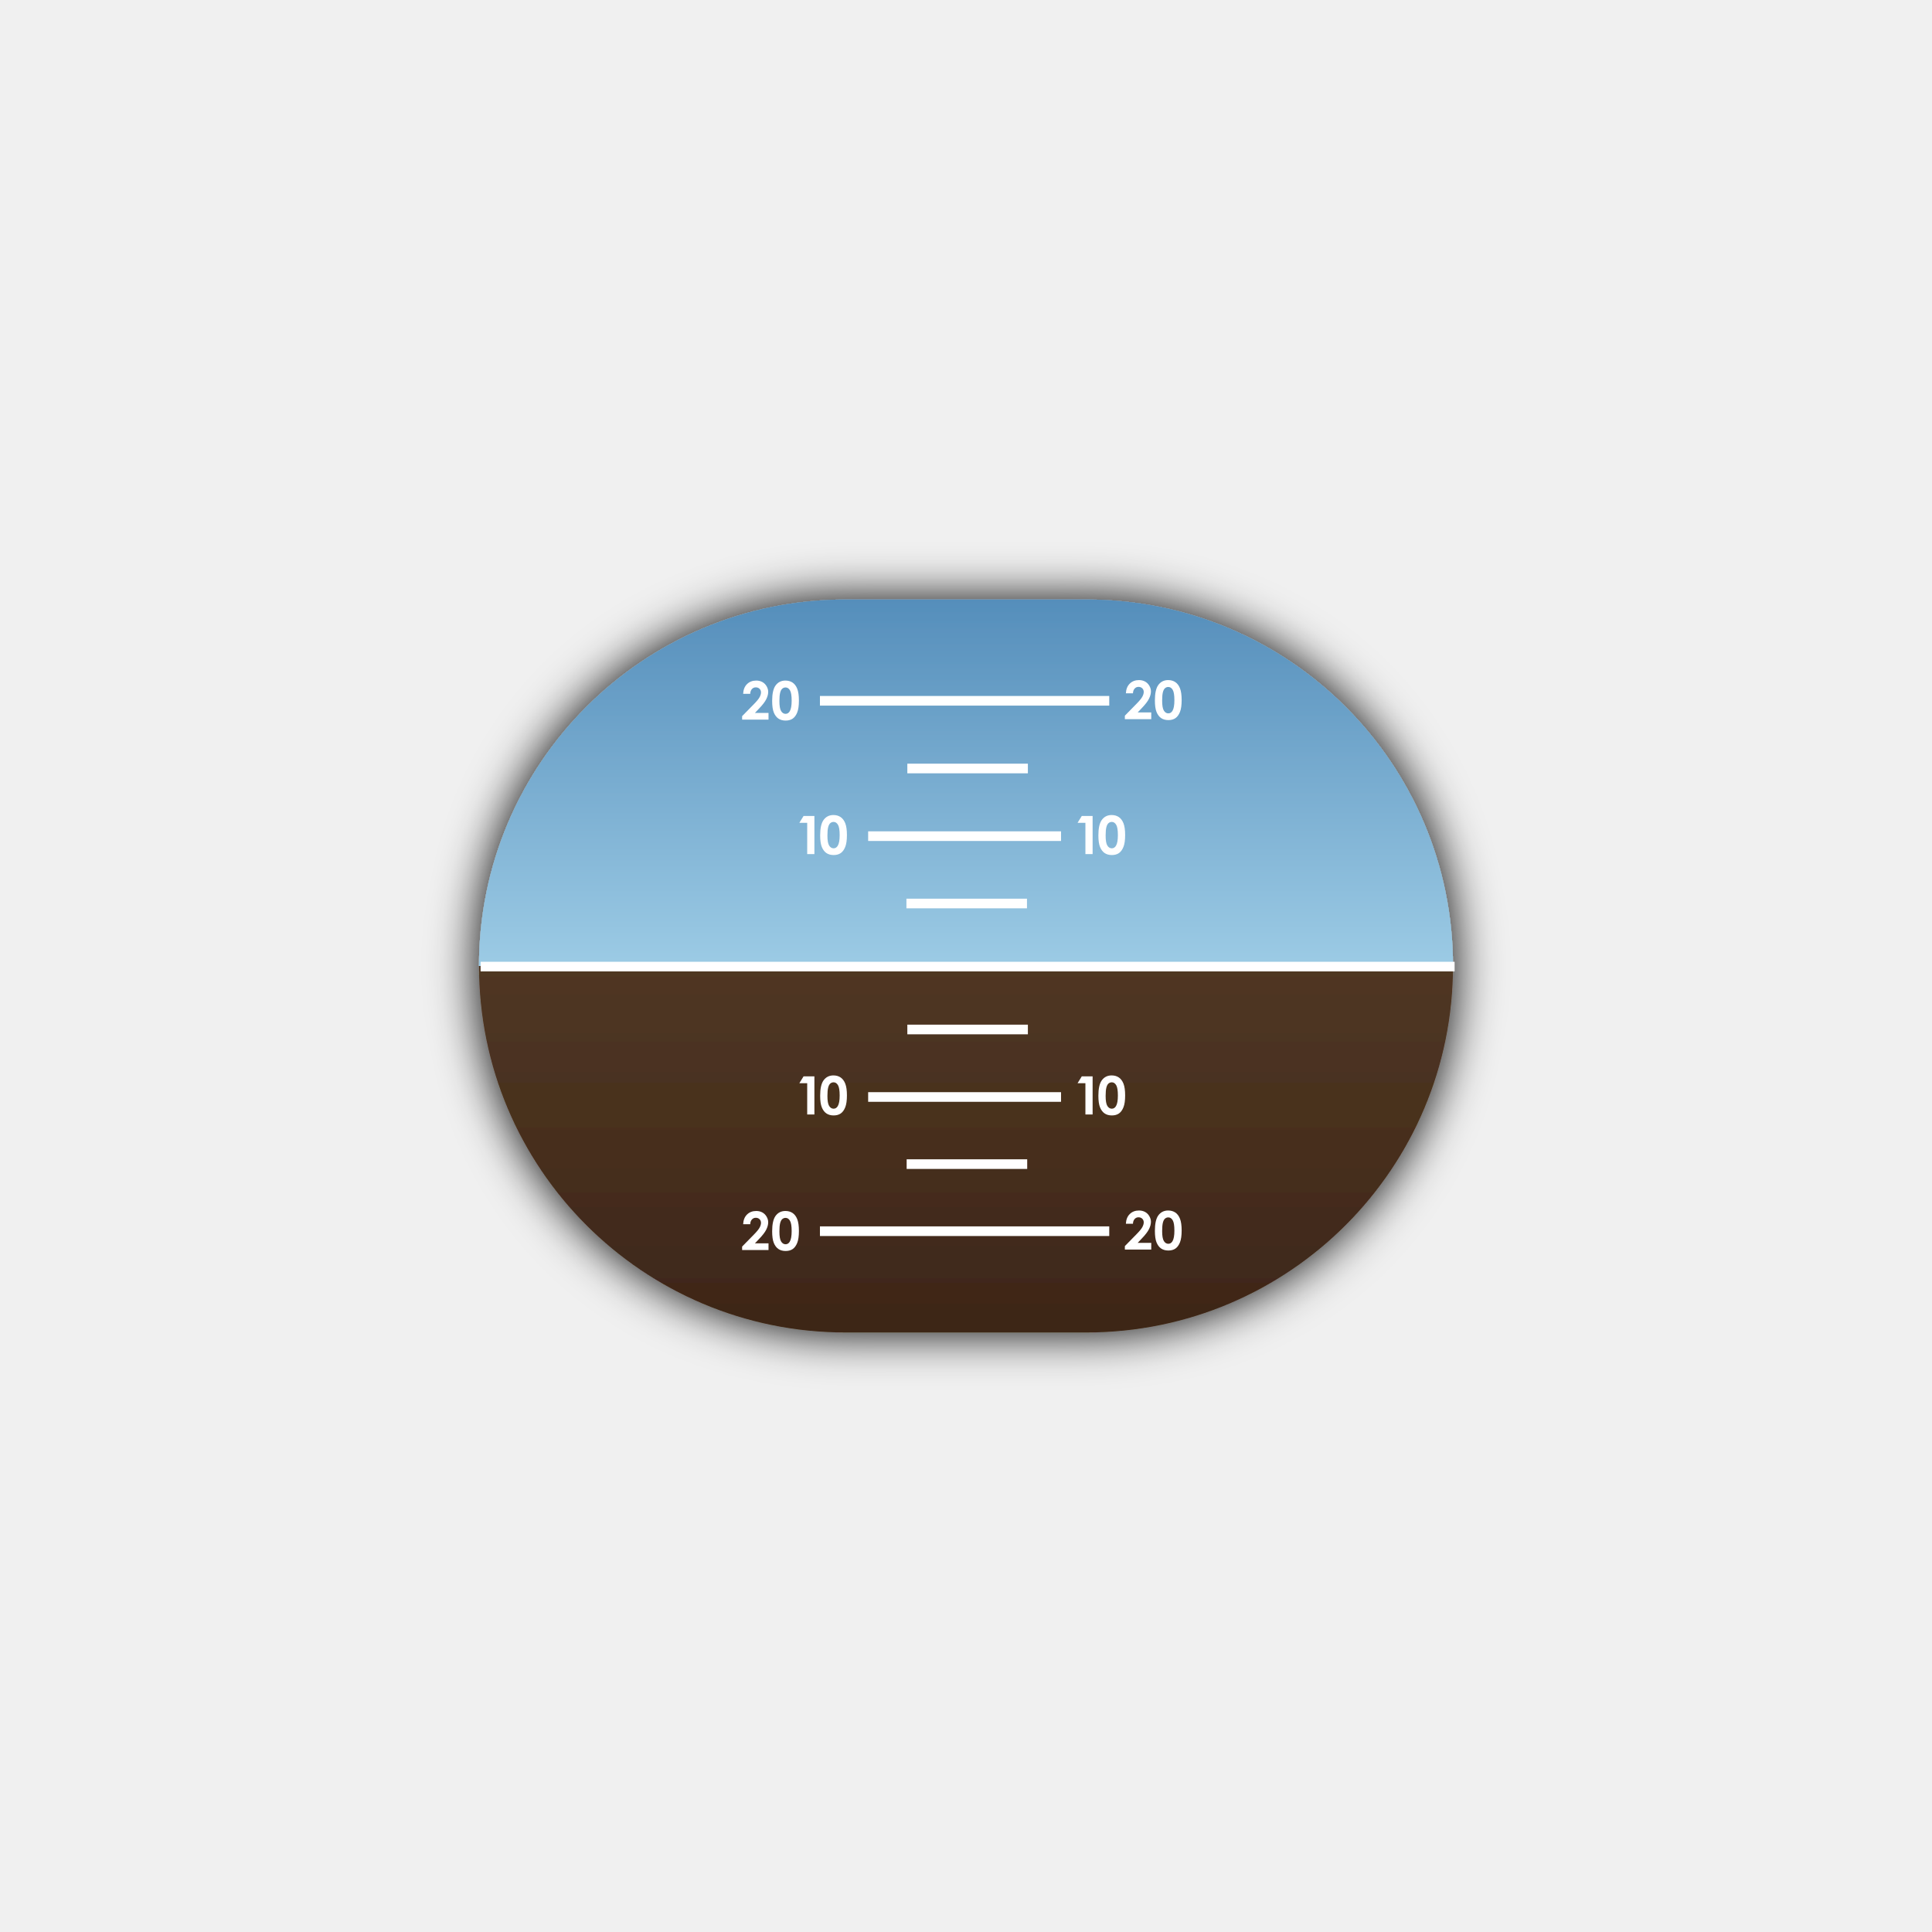
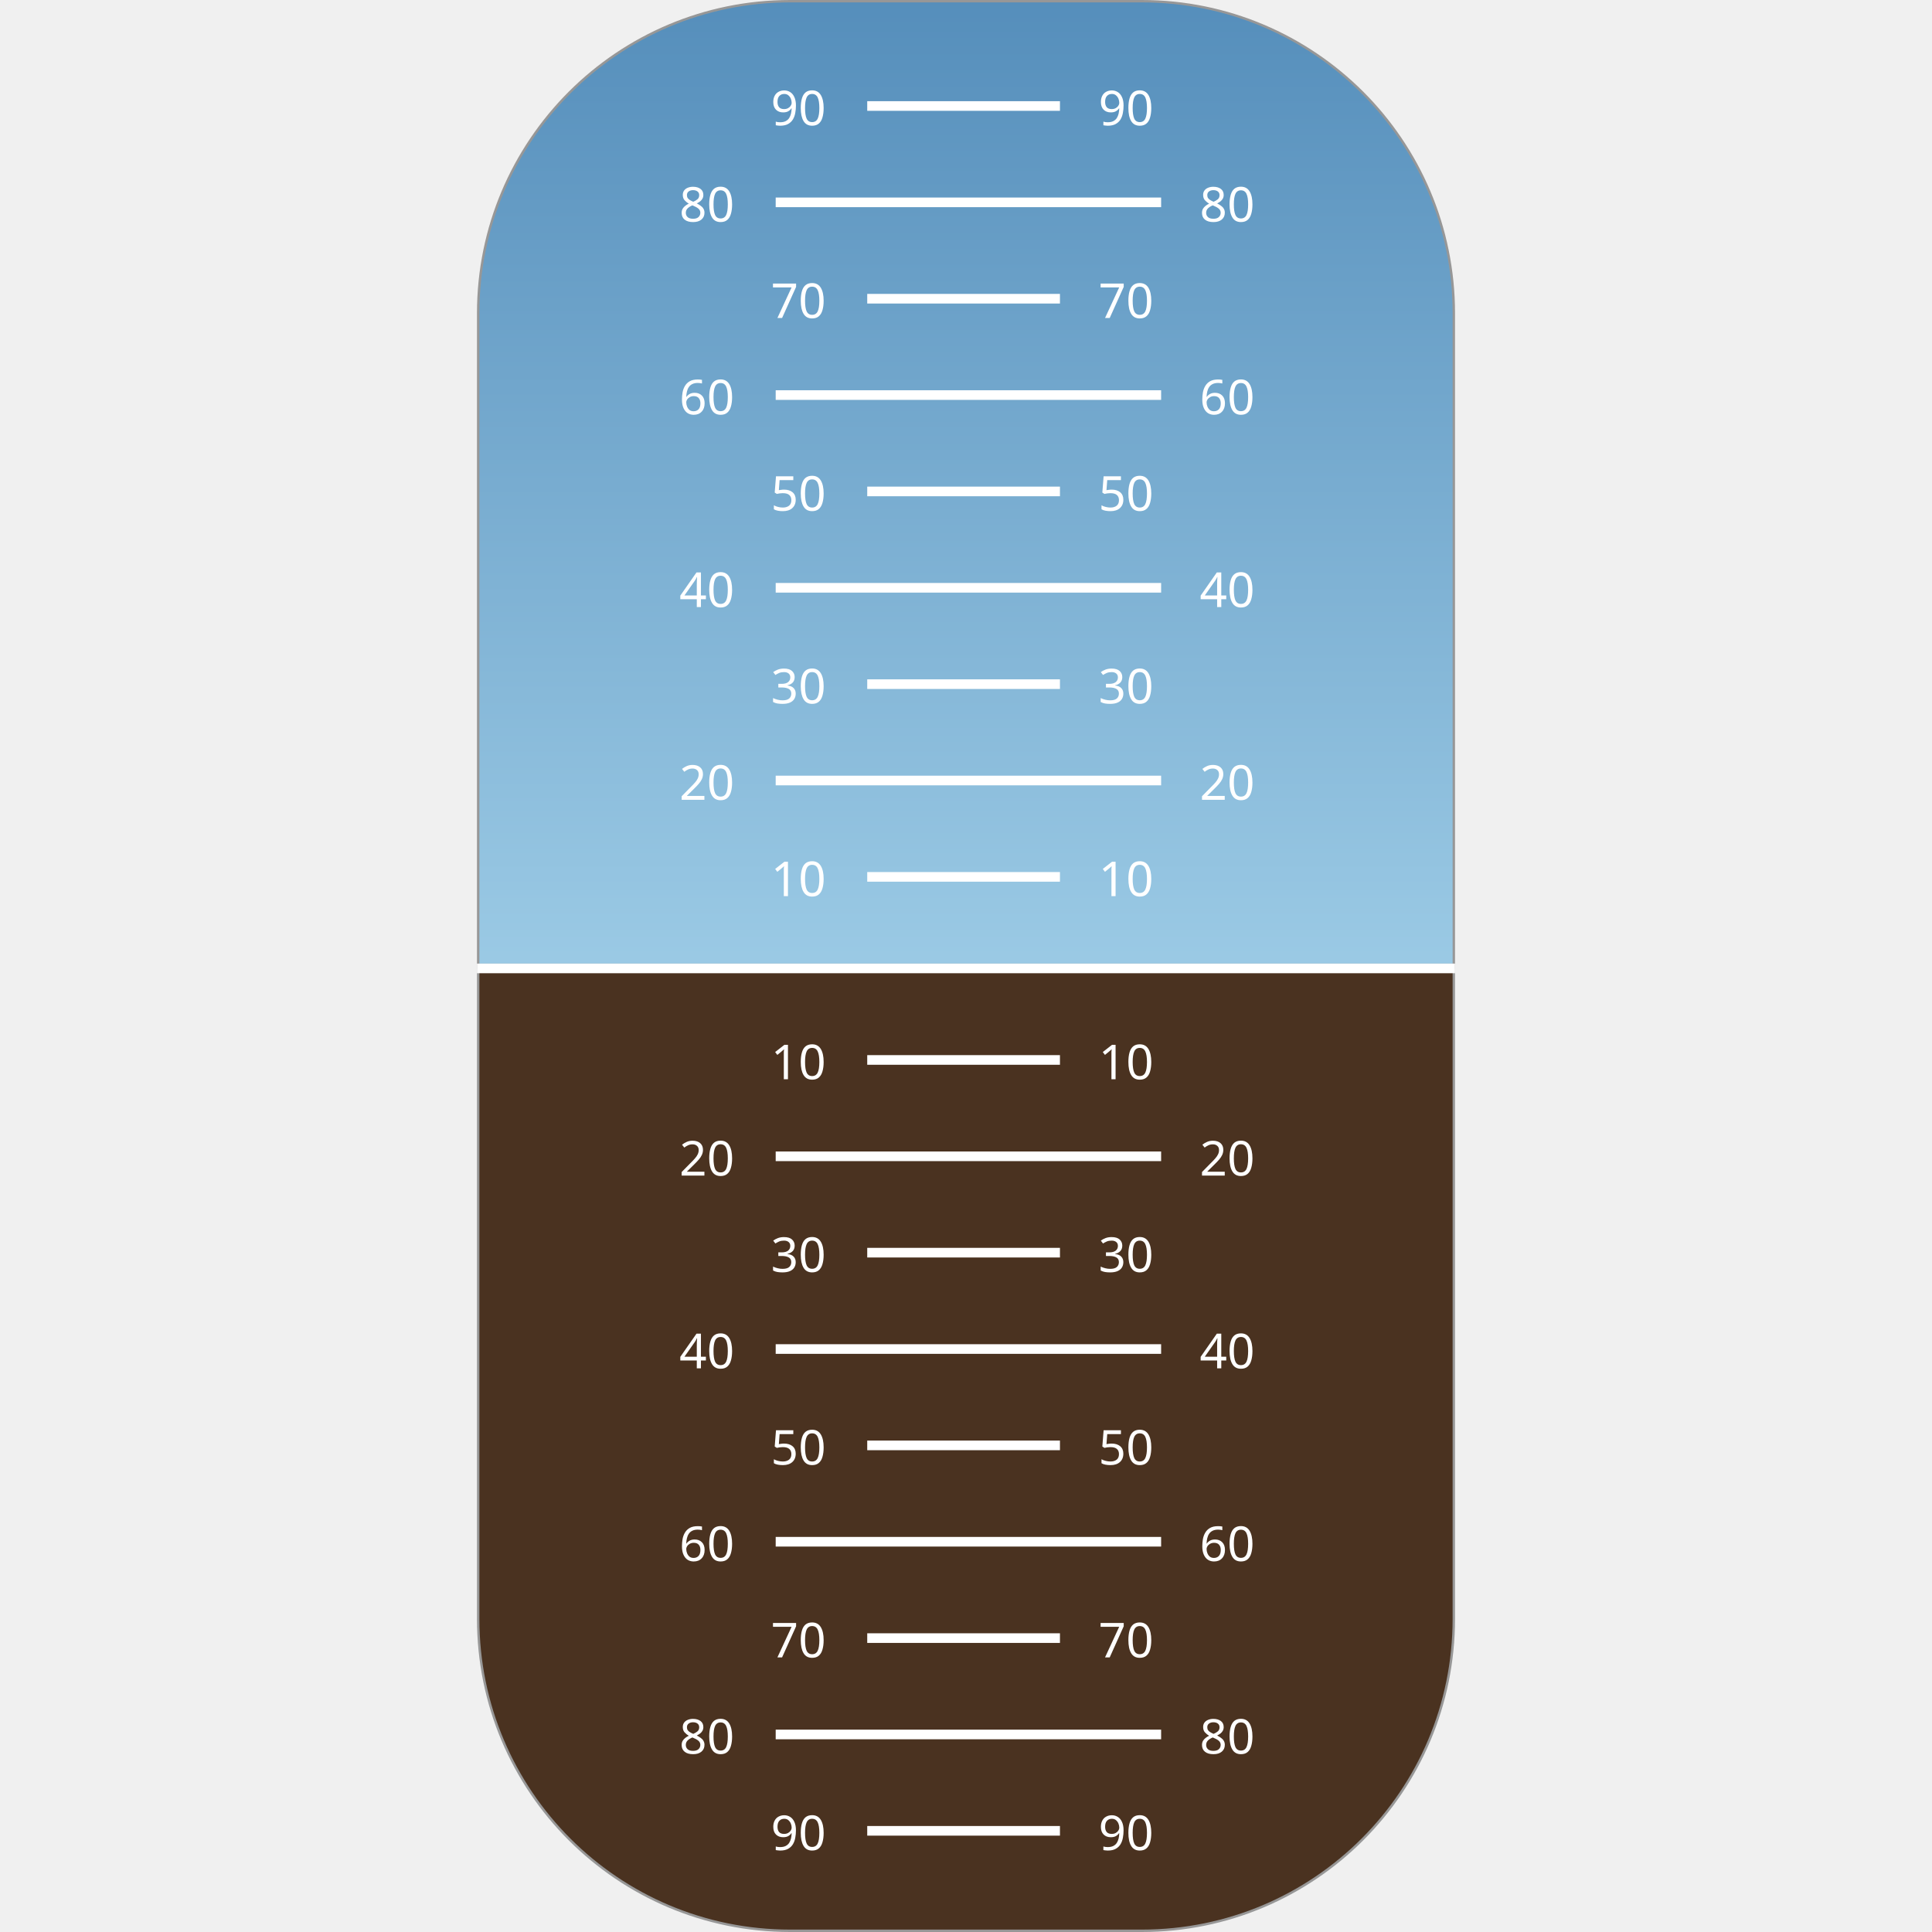
- <svg xmlns="http://www.w3.org/2000/svg" version="1.1" x="0px" y="0px" width="400.667px" height="400.666px" viewBox="0 0 400.667 400.666" enable-background="new 0 0 400.667 400.666" xml:space="preserve">
-   <filter filterUnits="objectBoundingBox" id="AI_Shadow_1">
-     <feGaussianBlur stdDeviation="5" result="blur" in="SourceAlpha" />
-     <feOffset dy="0" dx="0" result="offsetBlurredAlpha" in="blur" />
-     <feMerge>
-       <feMergeNode in="offsetBlurredAlpha" />
-       <feMergeNode in="SourceGraphic" />
-     </feMerge>
-   </filter>
-   <g filter="url(#AI_Shadow_1)">
-     <linearGradient id="SVGID_1_" gradientUnits="userSpaceOnUse" x1="200.333" y1="276.332" x2="200.333" y2="124.332">
-       <stop offset="0" style="stop-color:#3D2618" />
-       <stop offset="0.5" style="stop-color:#503723" />
-       <stop offset="0.5" style="stop-color:#9CCBE5" />
-       <stop offset="1" style="stop-color:#558EBB" />
+ <svg xmlns="http://www.w3.org/2000/svg" width="401px" height="401px" viewBox="0 0 401 401" version="1.1">
+   <defs>
+     <linearGradient x1="50%" y1="0%" x2="50%" y2="100%" id="linearGradient-1">
+       <stop stop-color="#558EBB" offset="0%" />
+       <stop stop-color="#9BCAE5" offset="100%" />
    </linearGradient>
-     <path fill="url(#SVGID_1_)" d="M301.333,200.333c0,41.936-33.963,75.938-75.885,76c-0.038,0-50.076,0-50.114,0    c-41.974,0-76-34.026-76-76s34.026-76,76-76c0.027,0,50.056,0,50.083,0C267.352,124.377,301.333,158.387,301.333,200.333z" />
-   </g>
-   <line fill="none" stroke="#FFFFFF" stroke-width="2" stroke-miterlimit="10" x1="99.667" y1="200.457" x2="301.667" y2="200.457" />
-   <line fill="none" stroke="#FFFFFF" stroke-width="2" stroke-miterlimit="10" x1="187.979" y1="187.374" x2="212.979" y2="187.374" />
-   <line fill="none" stroke="#FFFFFF" stroke-width="2" stroke-miterlimit="10" x1="188.167" y1="213.499" x2="213.167" y2="213.499" />
-   <line fill="none" stroke="#FFFFFF" stroke-width="2" stroke-miterlimit="10" x1="188.026" y1="241.42" x2="213.026" y2="241.42" />
-   <line fill="none" stroke="#FFFFFF" stroke-width="2" stroke-miterlimit="10" x1="188.167" y1="159.374" x2="213.167" y2="159.374" />
-   <line fill="none" stroke="#FFFFFF" stroke-width="2" stroke-miterlimit="10" x1="180.042" y1="173.405" x2="220.042" y2="173.405" />
-   <line fill="none" stroke="#FFFFFF" stroke-width="2" stroke-miterlimit="10" x1="180.042" y1="227.499" x2="220.042" y2="227.499" />
-   <line fill="none" stroke="#FFFFFF" stroke-width="2" stroke-miterlimit="10" x1="170.042" y1="255.332" x2="230.042" y2="255.332" />
-   <line fill="none" stroke="#FFFFFF" stroke-width="2" stroke-miterlimit="10" x1="170.042" y1="145.333" x2="230.042" y2="145.333" />
-   <g>
-     <path fill="#FFFFFF" d="M166.644,169.224h2.25v7.901h-1.493v-6.488h-1.627L166.644,169.224z" />
-     <path fill="#FFFFFF" d="M172.84,169.025c0.577,0,1.073,0.142,1.491,0.424c0.417,0.283,0.739,0.715,0.967,1.297    c0.227,0.582,0.341,1.392,0.341,2.43c0,1.049-0.115,1.866-0.347,2.449c-0.23,0.583-0.542,1.012-0.932,1.287    c-0.39,0.273-0.883,0.411-1.477,0.411s-1.094-0.138-1.499-0.414s-0.722-0.695-0.951-1.257s-0.344-1.362-0.344-2.401    c0-1.45,0.224-2.501,0.671-3.153C171.259,169.383,171.952,169.025,172.84,169.025z M172.875,170.454    c-0.253,0-0.479,0.082-0.675,0.244c-0.196,0.163-0.347,0.443-0.45,0.841s-0.155,0.979-0.155,1.746    c0,0.999,0.119,1.689,0.356,2.071c0.238,0.381,0.546,0.572,0.924,0.572c0.365,0,0.654-0.181,0.869-0.542    c0.261-0.437,0.391-1.167,0.391-2.191c0-1.039-0.117-1.754-0.351-2.148S173.247,170.454,172.875,170.454z" />
-   </g>
-   <g>
-     <path fill="#FFFFFF" d="M155.584,143.883h-1.466c0.04-0.852,0.307-1.523,0.803-2.011c0.496-0.489,1.133-0.733,1.91-0.733    c0.48,0,0.903,0.101,1.27,0.304c0.367,0.202,0.661,0.494,0.881,0.875c0.221,0.382,0.331,0.769,0.331,1.163    c0,0.469-0.133,0.974-0.4,1.515s-0.755,1.18-1.464,1.917l-0.887,0.935h2.816v1.391h-5.473v-0.72l2.444-2.492    c0.591-0.598,0.984-1.079,1.179-1.442c0.195-0.363,0.292-0.692,0.292-0.985c0-0.304-0.101-0.556-0.303-0.755    c-0.203-0.198-0.463-0.298-0.782-0.298c-0.322,0-0.591,0.12-0.806,0.36S155.599,143.471,155.584,143.883z" />
-     <path fill="#FFFFFF" d="M162.884,141.138c0.577,0,1.073,0.142,1.491,0.424c0.417,0.283,0.739,0.715,0.967,1.297    c0.227,0.582,0.341,1.392,0.341,2.43c0,1.049-0.115,1.866-0.347,2.449c-0.23,0.583-0.542,1.012-0.932,1.287    c-0.39,0.273-0.883,0.411-1.477,0.411s-1.094-0.138-1.499-0.414s-0.722-0.695-0.951-1.257s-0.344-1.362-0.344-2.401    c0-1.45,0.224-2.501,0.671-3.153C161.303,141.496,161.996,141.138,162.884,141.138z M162.918,142.567    c-0.253,0-0.479,0.082-0.675,0.244c-0.196,0.163-0.347,0.443-0.45,0.841s-0.155,0.979-0.155,1.746    c0,0.999,0.119,1.689,0.356,2.071c0.238,0.381,0.546,0.572,0.924,0.572c0.365,0,0.654-0.181,0.869-0.542    c0.261-0.437,0.391-1.167,0.391-2.191c0-1.039-0.117-1.754-0.351-2.148S163.291,142.567,162.918,142.567z" />
-   </g>
-   <g>
-     <path fill="#FFFFFF" d="M234.958,143.784h-1.466c0.04-0.852,0.307-1.523,0.803-2.011c0.496-0.489,1.133-0.733,1.91-0.733    c0.48,0,0.903,0.101,1.27,0.304c0.367,0.202,0.661,0.494,0.881,0.875c0.221,0.382,0.331,0.769,0.331,1.163    c0,0.469-0.133,0.974-0.4,1.515s-0.755,1.18-1.464,1.917l-0.887,0.935h2.816v1.391h-5.473v-0.72l2.444-2.492    c0.591-0.598,0.984-1.079,1.179-1.442c0.195-0.363,0.292-0.692,0.292-0.985c0-0.304-0.101-0.556-0.303-0.755    c-0.203-0.198-0.463-0.298-0.782-0.298c-0.322,0-0.591,0.12-0.806,0.36S234.973,143.372,234.958,143.784z" />
-     <path fill="#FFFFFF" d="M242.258,141.039c0.577,0,1.073,0.142,1.491,0.424c0.417,0.283,0.739,0.715,0.967,1.297    c0.227,0.582,0.341,1.392,0.341,2.43c0,1.049-0.115,1.866-0.347,2.449c-0.23,0.583-0.542,1.012-0.932,1.287    c-0.39,0.273-0.883,0.411-1.477,0.411s-1.094-0.138-1.499-0.414s-0.722-0.695-0.951-1.257s-0.344-1.362-0.344-2.401    c0-1.45,0.224-2.501,0.671-3.153C240.677,141.397,241.37,141.039,242.258,141.039z M242.292,142.468    c-0.253,0-0.479,0.082-0.675,0.244c-0.196,0.163-0.347,0.443-0.45,0.841s-0.155,0.979-0.155,1.746    c0,0.999,0.119,1.689,0.356,2.071c0.238,0.381,0.546,0.572,0.924,0.572c0.365,0,0.654-0.181,0.869-0.542    c0.261-0.437,0.391-1.167,0.391-2.191c0-1.039-0.117-1.754-0.351-2.148S242.665,142.468,242.292,142.468z" />
-   </g>
-   <g>
-     <path fill="#FFFFFF" d="M224.341,169.224h2.25v7.901h-1.493v-6.488h-1.627L224.341,169.224z" />
-     <path fill="#FFFFFF" d="M230.538,169.025c0.577,0,1.073,0.142,1.491,0.424c0.417,0.283,0.739,0.715,0.967,1.297    c0.227,0.582,0.341,1.392,0.341,2.43c0,1.049-0.115,1.866-0.347,2.449c-0.23,0.583-0.542,1.012-0.932,1.287    c-0.39,0.273-0.883,0.411-1.477,0.411s-1.094-0.138-1.499-0.414s-0.722-0.695-0.951-1.257s-0.344-1.362-0.344-2.401    c0-1.45,0.224-2.501,0.671-3.153C228.957,169.383,229.649,169.025,230.538,169.025z M230.572,170.454    c-0.253,0-0.479,0.082-0.675,0.244c-0.196,0.163-0.347,0.443-0.45,0.841s-0.155,0.979-0.155,1.746    c0,0.999,0.119,1.689,0.356,2.071c0.238,0.381,0.546,0.572,0.924,0.572c0.365,0,0.654-0.181,0.869-0.542    c0.261-0.437,0.391-1.167,0.391-2.191c0-1.039-0.117-1.754-0.351-2.148S230.944,170.454,230.572,170.454z" />
-   </g>
-   <g>
-     <path fill="#FFFFFF" d="M166.644,223.224h2.25v7.901h-1.493v-6.488h-1.627L166.644,223.224z" />
-     <path fill="#FFFFFF" d="M172.84,223.025c0.577,0,1.073,0.142,1.491,0.424c0.417,0.283,0.739,0.715,0.967,1.297    c0.227,0.582,0.341,1.392,0.341,2.43c0,1.049-0.115,1.866-0.347,2.449c-0.23,0.583-0.542,1.012-0.932,1.287    c-0.39,0.273-0.883,0.411-1.477,0.411s-1.094-0.138-1.499-0.414s-0.722-0.695-0.951-1.257s-0.344-1.362-0.344-2.401    c0-1.45,0.224-2.501,0.671-3.153C171.259,223.383,171.952,223.025,172.84,223.025z M172.875,224.454    c-0.253,0-0.479,0.082-0.675,0.244c-0.196,0.163-0.347,0.443-0.45,0.841s-0.155,0.979-0.155,1.746    c0,0.999,0.119,1.689,0.356,2.071c0.238,0.381,0.546,0.572,0.924,0.572c0.365,0,0.654-0.181,0.869-0.542    c0.261-0.437,0.391-1.167,0.391-2.191c0-1.039-0.117-1.754-0.351-2.148S173.247,224.454,172.875,224.454z" />
-   </g>
-   <g>
-     <path fill="#FFFFFF" d="M224.341,223.224h2.25v7.901h-1.493v-6.488h-1.627L224.341,223.224z" />
-     <path fill="#FFFFFF" d="M230.538,223.025c0.577,0,1.073,0.142,1.491,0.424c0.417,0.283,0.739,0.715,0.967,1.297    c0.227,0.582,0.341,1.392,0.341,2.43c0,1.049-0.115,1.866-0.347,2.449c-0.23,0.583-0.542,1.012-0.932,1.287    c-0.39,0.273-0.883,0.411-1.477,0.411s-1.094-0.138-1.499-0.414s-0.722-0.695-0.951-1.257s-0.344-1.362-0.344-2.401    c0-1.45,0.224-2.501,0.671-3.153C228.957,223.383,229.649,223.025,230.538,223.025z M230.572,224.454    c-0.253,0-0.479,0.082-0.675,0.244c-0.196,0.163-0.347,0.443-0.45,0.841s-0.155,0.979-0.155,1.746    c0,0.999,0.119,1.689,0.356,2.071c0.238,0.381,0.546,0.572,0.924,0.572c0.365,0,0.654-0.181,0.869-0.542    c0.261-0.437,0.391-1.167,0.391-2.191c0-1.039-0.117-1.754-0.351-2.148S230.944,224.454,230.572,224.454z" />
-   </g>
-   <g>
-     <path fill="#FFFFFF" d="M155.584,253.883h-1.466c0.04-0.852,0.307-1.523,0.803-2.011c0.496-0.489,1.133-0.733,1.91-0.733    c0.48,0,0.903,0.101,1.27,0.304c0.367,0.202,0.661,0.494,0.881,0.875c0.221,0.382,0.331,0.769,0.331,1.163    c0,0.469-0.133,0.974-0.4,1.515s-0.755,1.18-1.464,1.917l-0.887,0.935h2.816v1.391h-5.473v-0.72l2.444-2.492    c0.591-0.598,0.984-1.079,1.179-1.442c0.195-0.363,0.292-0.692,0.292-0.985c0-0.304-0.101-0.556-0.303-0.755    c-0.203-0.198-0.463-0.298-0.782-0.298c-0.322,0-0.591,0.12-0.806,0.36S155.599,253.471,155.584,253.883z" />
-     <path fill="#FFFFFF" d="M162.884,251.138c0.577,0,1.073,0.142,1.491,0.424c0.417,0.283,0.739,0.715,0.967,1.297    c0.227,0.582,0.341,1.392,0.341,2.43c0,1.049-0.115,1.866-0.347,2.449c-0.23,0.583-0.542,1.012-0.932,1.287    c-0.39,0.273-0.883,0.411-1.477,0.411s-1.094-0.138-1.499-0.414s-0.722-0.695-0.951-1.257s-0.344-1.362-0.344-2.401    c0-1.45,0.224-2.501,0.671-3.153C161.303,251.496,161.996,251.138,162.884,251.138z M162.918,252.567    c-0.253,0-0.479,0.082-0.675,0.244c-0.196,0.163-0.347,0.443-0.45,0.841s-0.155,0.979-0.155,1.746    c0,0.999,0.119,1.689,0.356,2.071c0.238,0.381,0.546,0.572,0.924,0.572c0.365,0,0.654-0.181,0.869-0.542    c0.261-0.437,0.391-1.167,0.391-2.191c0-1.039-0.117-1.754-0.351-2.148S163.291,252.567,162.918,252.567z" />
-   </g>
-   <g>
-     <path fill="#FFFFFF" d="M234.958,253.784h-1.466c0.04-0.852,0.307-1.523,0.803-2.011c0.496-0.489,1.133-0.733,1.91-0.733    c0.48,0,0.903,0.101,1.27,0.304c0.367,0.202,0.661,0.494,0.881,0.875c0.221,0.382,0.331,0.769,0.331,1.163    c0,0.469-0.133,0.974-0.4,1.515s-0.755,1.18-1.464,1.917l-0.887,0.935h2.816v1.391h-5.473v-0.72l2.444-2.492    c0.591-0.598,0.984-1.079,1.179-1.442c0.195-0.363,0.292-0.692,0.292-0.985c0-0.304-0.101-0.556-0.303-0.755    c-0.203-0.198-0.463-0.298-0.782-0.298c-0.322,0-0.591,0.12-0.806,0.36S234.973,253.372,234.958,253.784z" />
-     <path fill="#FFFFFF" d="M242.258,251.039c0.577,0,1.073,0.142,1.491,0.424c0.417,0.283,0.739,0.715,0.967,1.297    c0.227,0.582,0.341,1.392,0.341,2.43c0,1.049-0.115,1.866-0.347,2.449c-0.23,0.583-0.542,1.012-0.932,1.287    c-0.39,0.273-0.883,0.411-1.477,0.411s-1.094-0.138-1.499-0.414s-0.722-0.695-0.951-1.257s-0.344-1.362-0.344-2.401    c0-1.45,0.224-2.501,0.671-3.153C240.677,251.397,241.37,251.039,242.258,251.039z M242.292,252.468    c-0.253,0-0.479,0.082-0.675,0.244c-0.196,0.163-0.347,0.443-0.45,0.841s-0.155,0.979-0.155,1.746    c0,0.999,0.119,1.689,0.356,2.071c0.238,0.381,0.546,0.572,0.924,0.572c0.365,0,0.654-0.181,0.869-0.542    c0.261-0.437,0.391-1.167,0.391-2.191c0-1.039-0.117-1.754-0.351-2.148S242.665,252.468,242.292,252.468z" />
+   </defs>
+   <g id="Artboard" stroke="none" stroke-width="1" fill="none" fill-rule="evenodd">
+     <g id="Background" transform="translate(99, 0)">
+       <path d="M0.25,200.75 L202.75,200.75 L202.75,65 C202.75,29.24 173.76,0.25 138,0.25 L65,0.25 C29.24,0.25 0.25,29.24 0.25,65 L0.25,200.75 Z" id="Combined-Shape" stroke="#979797" stroke-width="0.5" fill="url(#linearGradient-1)" />
+       <path d="M0.25,400.75 L202.75,400.75 L202.75,265 C202.75,229.24 173.76,200.25 138,200.25 L65,200.25 C29.24,200.25 0.25,229.24 0.25,265 L0.25,400.75 Z" id="Combined-Shape" stroke="#979797" stroke-width="0.5" fill="#4A3220" transform="translate(101.5, 300.5) rotate(180) translate(-101.5, -300.5) " />
+       <rect id="Rectangle" fill="#FFFFFF" x="0" y="200" width="203" height="2" />
+     </g>
+     <g id="BottomNumbers" transform="translate(140, 201)" fill="#FFFFFF">
+       <g id="NumberGroup5" transform="translate(60, 180) scale(1, -1) translate(-60, -180) translate(0, 160)">
+         <text id="90" transform="translate(26, 21) scale(1, -1) translate(-26, -21) " font-family="PTMono-Regular, PT Mono" font-size="10" font-weight="normal">
+           <tspan x="20" y="25">90</tspan>
+         </text>
+         <text id="90" transform="translate(94, 21) scale(1, -1) translate(-94, -21) " font-family="PTMono-Regular, PT Mono" font-size="10" font-weight="normal">
+           <tspan x="88" y="25">90</tspan>
+         </text>
+         <rect id="Small-Tick" x="40" y="20" width="40" height="2" />
+       </g>
+       <g id="NumberGroup4" transform="translate(61, 142) scale(1, -1) translate(-61, -142) translate(0, 120)">
+         <text id="70" transform="translate(26, 25) scale(1, -1) translate(-26, -25) " font-family="PTMono-Regular, PT Mono" font-size="10" font-weight="normal">
+           <tspan x="20" y="29">70</tspan>
+         </text>
+         <text id="80" transform="translate(7, 5) scale(1, -1) translate(-7, -5) " font-family="PTMono-Regular, PT Mono" font-size="10" font-weight="normal">
+           <tspan x="1" y="9">80</tspan>
+         </text>
+         <text id="80" transform="translate(115, 5) scale(1, -1) translate(-115, -5) " font-family="PTMono-Regular, PT Mono" font-size="10" font-weight="normal">
+           <tspan x="109" y="9">80</tspan>
+         </text>
+         <text id="70" transform="translate(94, 25) scale(1, -1) translate(-94, -25) " font-family="PTMono-Regular, PT Mono" font-size="10" font-weight="normal">
+           <tspan x="88" y="29">70</tspan>
+         </text>
+         <rect id="Small-Tick" x="40" y="24" width="40" height="2" />
+         <rect id="Big-Tick" x="21" y="4" width="80" height="2" />
+       </g>
+       <g id="NumberGroup3" transform="translate(61, 102) scale(1, -1) translate(-61, -102) translate(0, 80)">
+         <text id="50" transform="translate(26, 25) scale(1, -1) translate(-26, -25) " font-family="PTMono-Regular, PT Mono" font-size="10" font-weight="normal">
+           <tspan x="20" y="29">50</tspan>
+         </text>
+         <text id="60" transform="translate(7, 5) scale(1, -1) translate(-7, -5) " font-family="PTMono-Regular, PT Mono" font-size="10" font-weight="normal">
+           <tspan x="1" y="9">60</tspan>
+         </text>
+         <text id="60" transform="translate(115, 5) scale(1, -1) translate(-115, -5) " font-family="PTMono-Regular, PT Mono" font-size="10" font-weight="normal">
+           <tspan x="109" y="9">60</tspan>
+         </text>
+         <text id="50" transform="translate(94, 25) scale(1, -1) translate(-94, -25) " font-family="PTMono-Regular, PT Mono" font-size="10" font-weight="normal">
+           <tspan x="88" y="29">50</tspan>
+         </text>
+         <rect id="Small-Tick" x="40" y="24" width="40" height="2" />
+         <rect id="Big-Tick" x="21" y="4" width="80" height="2" />
+       </g>
+       <g id="NumberGroup2" transform="translate(61, 62) scale(1, -1) translate(-61, -62) translate(0, 40)">
+         <text id="30" transform="translate(26, 25) scale(1, -1) translate(-26, -25) " font-family="PTMono-Regular, PT Mono" font-size="10" font-weight="normal">
+           <tspan x="20" y="29">30</tspan>
+         </text>
+         <text id="40" transform="translate(7, 5) scale(1, -1) translate(-7, -5) " font-family="PTMono-Regular, PT Mono" font-size="10" font-weight="normal">
+           <tspan x="1" y="9">40</tspan>
+         </text>
+         <text id="40" transform="translate(115, 5) scale(1, -1) translate(-115, -5) " font-family="PTMono-Regular, PT Mono" font-size="10" font-weight="normal">
+           <tspan x="109" y="9">40</tspan>
+         </text>
+         <text id="30" transform="translate(94, 25) scale(1, -1) translate(-94, -25) " font-family="PTMono-Regular, PT Mono" font-size="10" font-weight="normal">
+           <tspan x="88" y="29">30</tspan>
+         </text>
+         <rect id="Small-Tick" x="40" y="24" width="40" height="2" />
+         <rect id="Big-Tick" x="21" y="4" width="80" height="2" />
+       </g>
+       <g id="NumberGroup1" transform="translate(61, 22) scale(1, -1) translate(-61, -22) translate(0, 0)">
+         <text id="10" transform="translate(26, 25) scale(1, -1) translate(-26, -25) " font-family="PTMono-Regular, PT Mono" font-size="10" font-weight="normal">
+           <tspan x="20" y="29">10</tspan>
+         </text>
+         <text id="20" transform="translate(7, 5) scale(1, -1) translate(-7, -5) " font-family="PTMono-Regular, PT Mono" font-size="10" font-weight="normal">
+           <tspan x="1" y="9">20</tspan>
+         </text>
+         <text id="20" transform="translate(115, 5) scale(1, -1) translate(-115, -5) " font-family="PTMono-Regular, PT Mono" font-size="10" font-weight="normal">
+           <tspan x="109" y="9">20</tspan>
+         </text>
+         <text id="10" transform="translate(94, 25) scale(1, -1) translate(-94, -25) " font-family="PTMono-Regular, PT Mono" font-size="10" font-weight="normal">
+           <tspan x="88" y="29">10</tspan>
+         </text>
+         <rect id="Small-Tick" x="40" y="24" width="40" height="2" />
+         <rect id="Big-Tick" x="21" y="4" width="80" height="2" />
+       </g>
+     </g>
+     <g id="TopNumbers" transform="translate(140, 1)" fill="#FFFFFF">
+       <g id="NumberGroup5">
+         <text id="90" font-family="PTMono-Regular, PT Mono" font-size="10" font-weight="normal">
+           <tspan x="20" y="25">90</tspan>
+         </text>
+         <text id="90" font-family="PTMono-Regular, PT Mono" font-size="10" font-weight="normal">
+           <tspan x="88" y="25">90</tspan>
+         </text>
+         <rect id="Small-Tick" x="40" y="20" width="40" height="2" />
+       </g>
+       <g id="NumberGroup4" transform="translate(0, 36)">
+         <text id="70" font-family="PTMono-Regular, PT Mono" font-size="10" font-weight="normal">
+           <tspan x="20" y="29">70</tspan>
+         </text>
+         <text id="80" font-family="PTMono-Regular, PT Mono" font-size="10" font-weight="normal">
+           <tspan x="1" y="9">80</tspan>
+         </text>
+         <text id="80" font-family="PTMono-Regular, PT Mono" font-size="10" font-weight="normal">
+           <tspan x="109" y="9">80</tspan>
+         </text>
+         <text id="70" font-family="PTMono-Regular, PT Mono" font-size="10" font-weight="normal">
+           <tspan x="88" y="29">70</tspan>
+         </text>
+         <rect id="Small-Tick" x="40" y="24" width="40" height="2" />
+         <rect id="Big-Tick" x="21" y="4" width="80" height="2" />
+       </g>
+       <g id="NumberGroup3" transform="translate(0, 76)">
+         <text id="50" font-family="PTMono-Regular, PT Mono" font-size="10" font-weight="normal">
+           <tspan x="20" y="29">50</tspan>
+         </text>
+         <text id="60" font-family="PTMono-Regular, PT Mono" font-size="10" font-weight="normal">
+           <tspan x="1" y="9">60</tspan>
+         </text>
+         <text id="60" font-family="PTMono-Regular, PT Mono" font-size="10" font-weight="normal">
+           <tspan x="109" y="9">60</tspan>
+         </text>
+         <text id="50" font-family="PTMono-Regular, PT Mono" font-size="10" font-weight="normal">
+           <tspan x="88" y="29">50</tspan>
+         </text>
+         <rect id="Small-Tick" x="40" y="24" width="40" height="2" />
+         <rect id="Big-Tick" x="21" y="4" width="80" height="2" />
+       </g>
+       <g id="NumberGroup2" transform="translate(0, 116)">
+         <text id="30" font-family="PTMono-Regular, PT Mono" font-size="10" font-weight="normal">
+           <tspan x="20" y="29">30</tspan>
+         </text>
+         <text id="40" font-family="PTMono-Regular, PT Mono" font-size="10" font-weight="normal">
+           <tspan x="1" y="9">40</tspan>
+         </text>
+         <text id="40" font-family="PTMono-Regular, PT Mono" font-size="10" font-weight="normal">
+           <tspan x="109" y="9">40</tspan>
+         </text>
+         <text id="30" font-family="PTMono-Regular, PT Mono" font-size="10" font-weight="normal">
+           <tspan x="88" y="29">30</tspan>
+         </text>
+         <rect id="Small-Tick" x="40" y="24" width="40" height="2" />
+         <rect id="Big-Tick" x="21" y="4" width="80" height="2" />
+       </g>
+       <g id="NumberGroup1" transform="translate(0, 156)">
+         <text id="10" font-family="PTMono-Regular, PT Mono" font-size="10" font-weight="normal">
+           <tspan x="20" y="29">10</tspan>
+         </text>
+         <text id="20" font-family="PTMono-Regular, PT Mono" font-size="10" font-weight="normal">
+           <tspan x="1" y="9">20</tspan>
+         </text>
+         <text id="20" font-family="PTMono-Regular, PT Mono" font-size="10" font-weight="normal">
+           <tspan x="109" y="9">20</tspan>
+         </text>
+         <text id="10" font-family="PTMono-Regular, PT Mono" font-size="10" font-weight="normal">
+           <tspan x="88" y="29">10</tspan>
+         </text>
+         <rect id="Small-Tick" x="40" y="24" width="40" height="2" />
+         <rect id="Big-Tick" x="21" y="4" width="80" height="2" />
+       </g>
+     </g>
  </g>
</svg>
